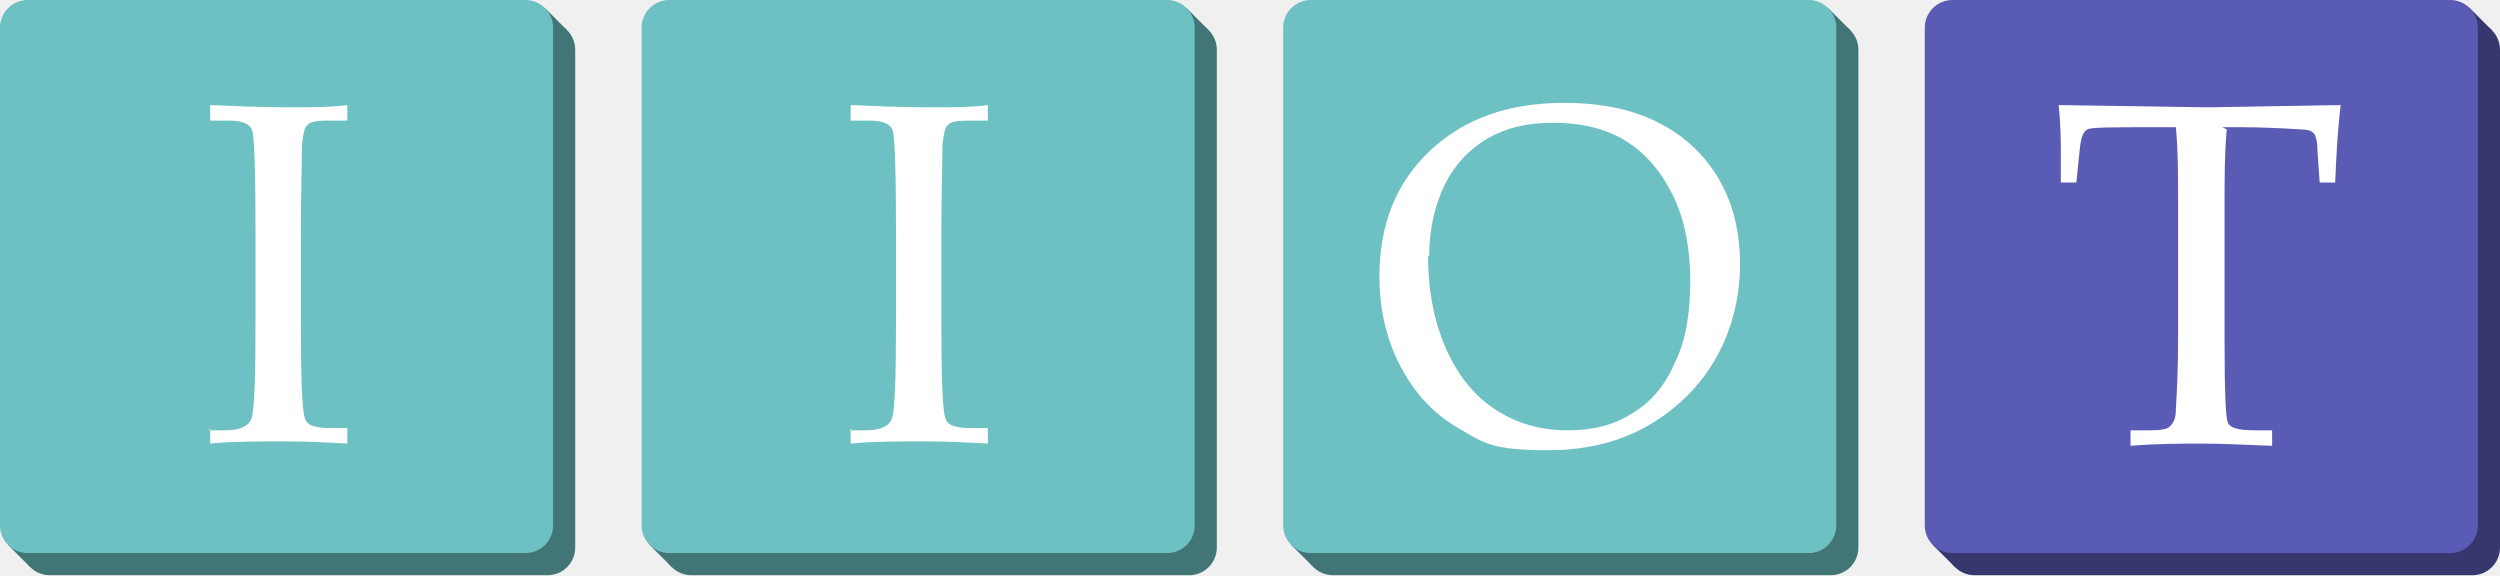
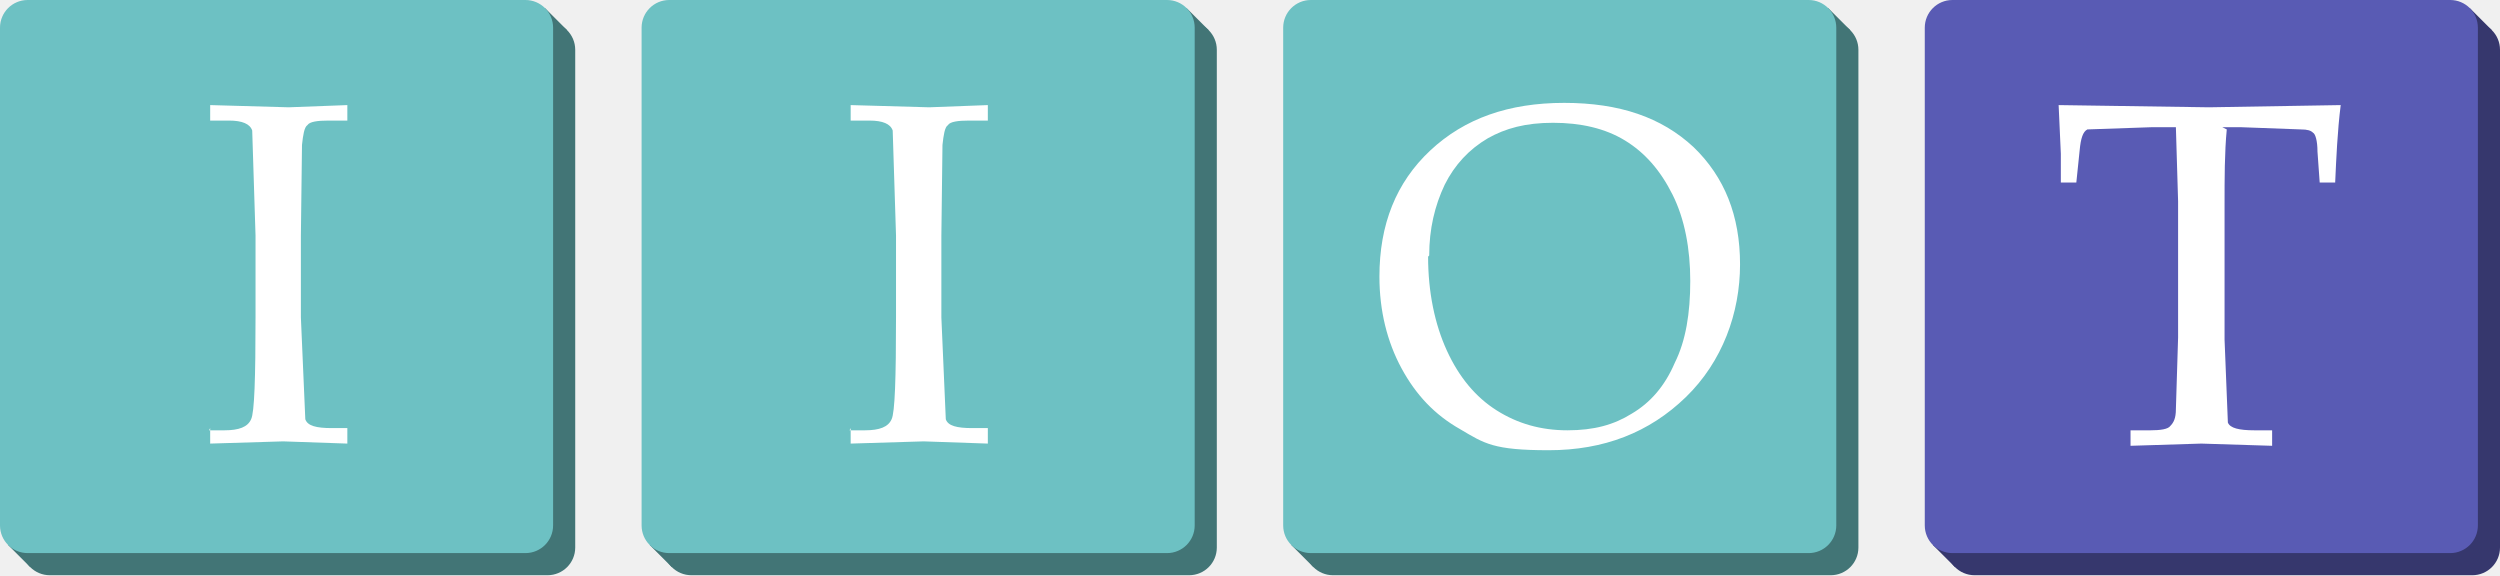
- <svg xmlns="http://www.w3.org/2000/svg" id="Logo" viewBox="0 0 226 52">
-   <defs>
-     <style>
-       .cls-1 {
-         fill: #fff;
-       }
- 
-       .cls-2 {
-         fill: #36376d;
-       }
- 
-       .cls-3 {
-         fill: #595bb4;
-       }
- 
-       .cls-4 {
-         fill: #427576;
-       }
- 
-       .cls-5 {
-         fill: #6dc1c3;
-       }
-     </style>
-   </defs>
-   <g id="Tiles">
-     <g id="I">
-       <g id="SHADOW">
-         <rect class="cls-4" x="-8.32" y="24.586" width="68.639" height="2.828" transform="translate(-10.7696 26.0019) rotate(-45.003)" />
-         <rect class="cls-4" x="2" y="2" width="50" height="50" rx="2.5" ry="2.5" />
-       </g>
-       <rect id="Rect" class="cls-5" width="50" height="50" rx="2.5" ry="2.5" />
-       <path class="cls-1" d="m18.9,38.9h1.4c1.3,0,2.1-.3,2.4-1,.3-.6.4-3.7.4-9.3v-7.3c0-5.7-.1-8.9-.3-9.5-.2-.6-.9-.9-2.1-.9h-1.7v-1.4c2.4.1,4.7.2,7.1.2s3.7,0,5.3-.2v1.4h-1.7c-1,0-1.7.1-1.9.4-.3.2-.4.9-.5,1.8,0,1.5-.1,4.3-.1,8.2v7.4c0,5.6.1,8.6.4,9.2.2.6,1,.8,2.4.8h1.4v1.4c-1.8-.1-3.7-.2-5.8-.2s-4.6,0-6.6.2v-1.4s-.1.2-.1.2Z" />
-     </g>
-     <g id="I2">
-       <g id="SHADOW-2">
-         <rect class="cls-4" x="49.68" y="24.586" width="68.639" height="2.828" transform="translate(6.2203 67.0162) rotate(-45.003)" />
-         <rect class="cls-4" x="60" y="2" width="50" height="50" rx="2.5" ry="2.5" />
-       </g>
-       <rect id="Rect-2" class="cls-5" x="58" width="50" height="50" rx="2.5" ry="2.5" />
-       <path class="cls-1" d="m76.8,38.9h1.4c1.3,0,2.1-.3,2.4-1,.3-.6.4-3.7.4-9.3v-7.3c0-5.7-.1-8.9-.3-9.5-.2-.6-.9-.9-2.1-.9h-1.7v-1.4c2.4.1,4.7.2,7.1.2s3.7,0,5.3-.2v1.4h-1.7c-1,0-1.7.1-1.9.4-.3.2-.4.9-.5,1.8,0,1.5-.1,4.3-.1,8.2v7.4c0,5.6.1,8.6.4,9.2.2.6,1,.8,2.4.8h1.4v1.4c-1.8-.1-3.7-.2-5.8-.2s-4.6,0-6.6.2v-1.4l-.1.2h0Z" />
-     </g>
-     <g id="O">
-       <g id="SHADOW-3">
-         <rect class="cls-4" x="107.68" y="24.586" width="68.639" height="2.828" transform="translate(23.2103 108.0306) rotate(-45.003)" />
-         <rect class="cls-4" x="118" y="2" width="50" height="50" rx="2.5" ry="2.5" />
-       </g>
-       <rect id="Rect-3" class="cls-5" x="116" width="50" height="50" rx="2.5" ry="2.5" />
-       <path class="cls-1" d="m124.7,25c0-4.7,1.5-8.5,4.6-11.4s7.1-4.3,12.1-4.3,8.8,1.3,11.7,4c2.8,2.7,4.2,6.2,4.2,10.6s-1.6,8.8-4.9,12c-3.3,3.2-7.4,4.8-12.4,4.8s-5.8-.6-8-1.9c-2.3-1.3-4-3.1-5.3-5.5-1.3-2.4-2-5.2-2-8.3h0Zm4.4-1.8c0,3.2.6,6.1,1.7,8.5,1.1,2.4,2.6,4.2,4.5,5.4s4,1.8,6.4,1.8,4.2-.5,5.8-1.5c1.7-1,3-2.5,3.9-4.6,1-2,1.4-4.5,1.4-7.4s-.5-5.6-1.6-7.8c-1.1-2.2-2.5-3.8-4.3-4.9-1.8-1.1-4-1.6-6.5-1.6s-4.3.5-5.9,1.4c-1.7,1-3,2.4-3.9,4.2-.9,1.9-1.4,4-1.4,6.4l-.1.1h0Z" />
-     </g>
-     <g id="T">
-       <g id="SHADOW-4">
-         <rect class="cls-2" x="165.68" y="24.586" width="68.639" height="2.828" transform="translate(40.2002 149.0449) rotate(-45.003)" />
-         <rect class="cls-2" x="176" y="2" width="50" height="50" rx="2.5" ry="2.5" />
-       </g>
-       <rect id="Rect-4" class="cls-3" x="174" width="50" height="50" rx="2.5" ry="2.5" />
-       <path class="cls-1" d="m201.3,11.7c-.2,2.1-.2,4.4-.2,6.8v12.2c0,4.6.1,7.1.3,7.5.2.5,1,.7,2.4.7h1.6v1.4c-2.5-.1-4.7-.2-6.4-.2s-3.9,0-6.4.2v-1.4h1.8c.9,0,1.6-.1,1.8-.4.3-.3.5-.7.5-1.5.1-1.7.2-3.8.2-6.5v-12.3c0-2.4,0-4.6-.2-6.7h-2.2c-3.5,0-5.5,0-5.8.2-.4.2-.6.8-.7,1.9l-.3,2.9h-1.4v-2.6c0-1,0-2.5-.2-4.4,7.7.1,12.3.2,13.6.2l11.9-.2c-.3,2.4-.4,4.8-.5,7h-1.4l-.2-2.8c0-1-.2-1.6-.4-1.7-.2-.2-.5-.3-1.1-.3-1.6-.1-3.4-.2-5.4-.2h-1.7l.4.2h0Z" />
-     </g>
+ <svg xmlns="http://www.w3.org/2000/svg" viewBox="0 0 226 52">
+   <g fill="#427576">
+     <path d="M.734 49.269L49.266.731l2 2L2.734 51.269z" />
+     <rect x="2" y="2" width="50" height="50" rx="2.5" />
  </g>
+   <rect width="50" height="50" rx="2.5" fill="#6dc1c3" />
+   <path d="M18.9 38.9h1.4c1.3 0 2.1-.3 2.4-1 .3-.6.4-3.7.4-9.3v-7.3l-.3-9.5c-.2-.6-.9-.9-2.1-.9H19V9.5l7.1.2 5.3-.2v1.4h-1.7c-1 0-1.7.1-1.9.4-.3.2-.4.9-.5 1.8l-.1 8.2v7.4l.4 9.2c.2.6 1 .8 2.4.8h1.4v1.4l-5.8-.2-6.6.2v-1.4l-.1.2z" fill="#fff" />
+   <g fill="#427576">
+     <path d="M58.734 49.269L107.266.731l2 2-48.533 48.538z" />
+     <rect x="60" y="2" width="50" height="50" rx="2.5" />
+   </g>
+   <rect x="58" width="50" height="50" rx="2.5" fill="#6dc1c3" />
+   <path d="M76.8 38.9h1.4c1.3 0 2.1-.3 2.4-1 .3-.6.4-3.7.4-9.3v-7.3l-.3-9.5c-.2-.6-.9-.9-2.1-.9h-1.7V9.5l7.1.2 5.3-.2v1.4h-1.7c-1 0-1.7.1-1.9.4-.3.2-.4.9-.5 1.8l-.1 8.2v7.4l.4 9.2c.2.6 1 .8 2.4.8h1.4v1.4l-5.8-.2-6.6.2v-1.4l-.1.2h0z" fill="#fff" />
+   <g fill="#427576">
+     <path d="M116.734 49.269L165.266.731l2 2-48.533 48.538z" />
+     <rect x="118" y="2" width="50" height="50" rx="2.5" />
+   </g>
+   <rect x="116" width="50" height="50" rx="2.5" fill="#6dc1c3" />
+   <path d="M124.7 25c0-4.7 1.5-8.5 4.6-11.4s7.1-4.3 12.1-4.3 8.8 1.3 11.7 4c2.8 2.7 4.2 6.2 4.2 10.6s-1.6 8.8-4.9 12-7.4 4.8-12.4 4.8-5.8-.6-8-1.9c-2.3-1.3-4-3.1-5.3-5.5s-2-5.2-2-8.3h0zm4.4-1.8c0 3.2.6 6.1 1.7 8.5s2.6 4.2 4.5 5.4 4 1.8 6.4 1.8 4.2-.5 5.8-1.5c1.7-1 3-2.5 3.9-4.6 1-2 1.4-4.5 1.4-7.4s-.5-5.6-1.6-7.8-2.5-3.8-4.3-4.9-4-1.6-6.5-1.6-4.3.5-5.9 1.4c-1.7 1-3 2.4-3.9 4.2-.9 1.9-1.4 4-1.4 6.4l-.1.1h0z" fill="#fff" />
+   <g fill="#36376d">
+     <path d="M174.734 49.269L223.266.731l2 2-48.533 48.538z" />
+     <rect x="176" y="2" width="50" height="50" rx="2.5" />
+   </g>
+   <rect x="174" width="50" height="50" rx="2.5" fill="#595bb4" />
+   <path d="M201.3 11.7c-.2 2.1-.2 4.4-.2 6.8v12.2l.3 7.5c.2.5 1 .7 2.4.7h1.6v1.4l-6.4-.2-6.4.2v-1.4h1.8c.9 0 1.6-.1 1.8-.4.3-.3.5-.7.5-1.5l.2-6.5V18.2l-.2-6.7h-2.2l-5.8.2c-.4.2-.6.8-.7 1.9l-.3 2.9h-1.4v-2.6l-.2-4.4 13.6.2 11.9-.2c-.3 2.4-.4 4.8-.5 7h-1.4l-.2-2.8c0-1-.2-1.6-.4-1.7-.2-.2-.5-.3-1.1-.3l-5.4-.2h-1.7l.4.2h0z" fill="#fff" />
</svg>
